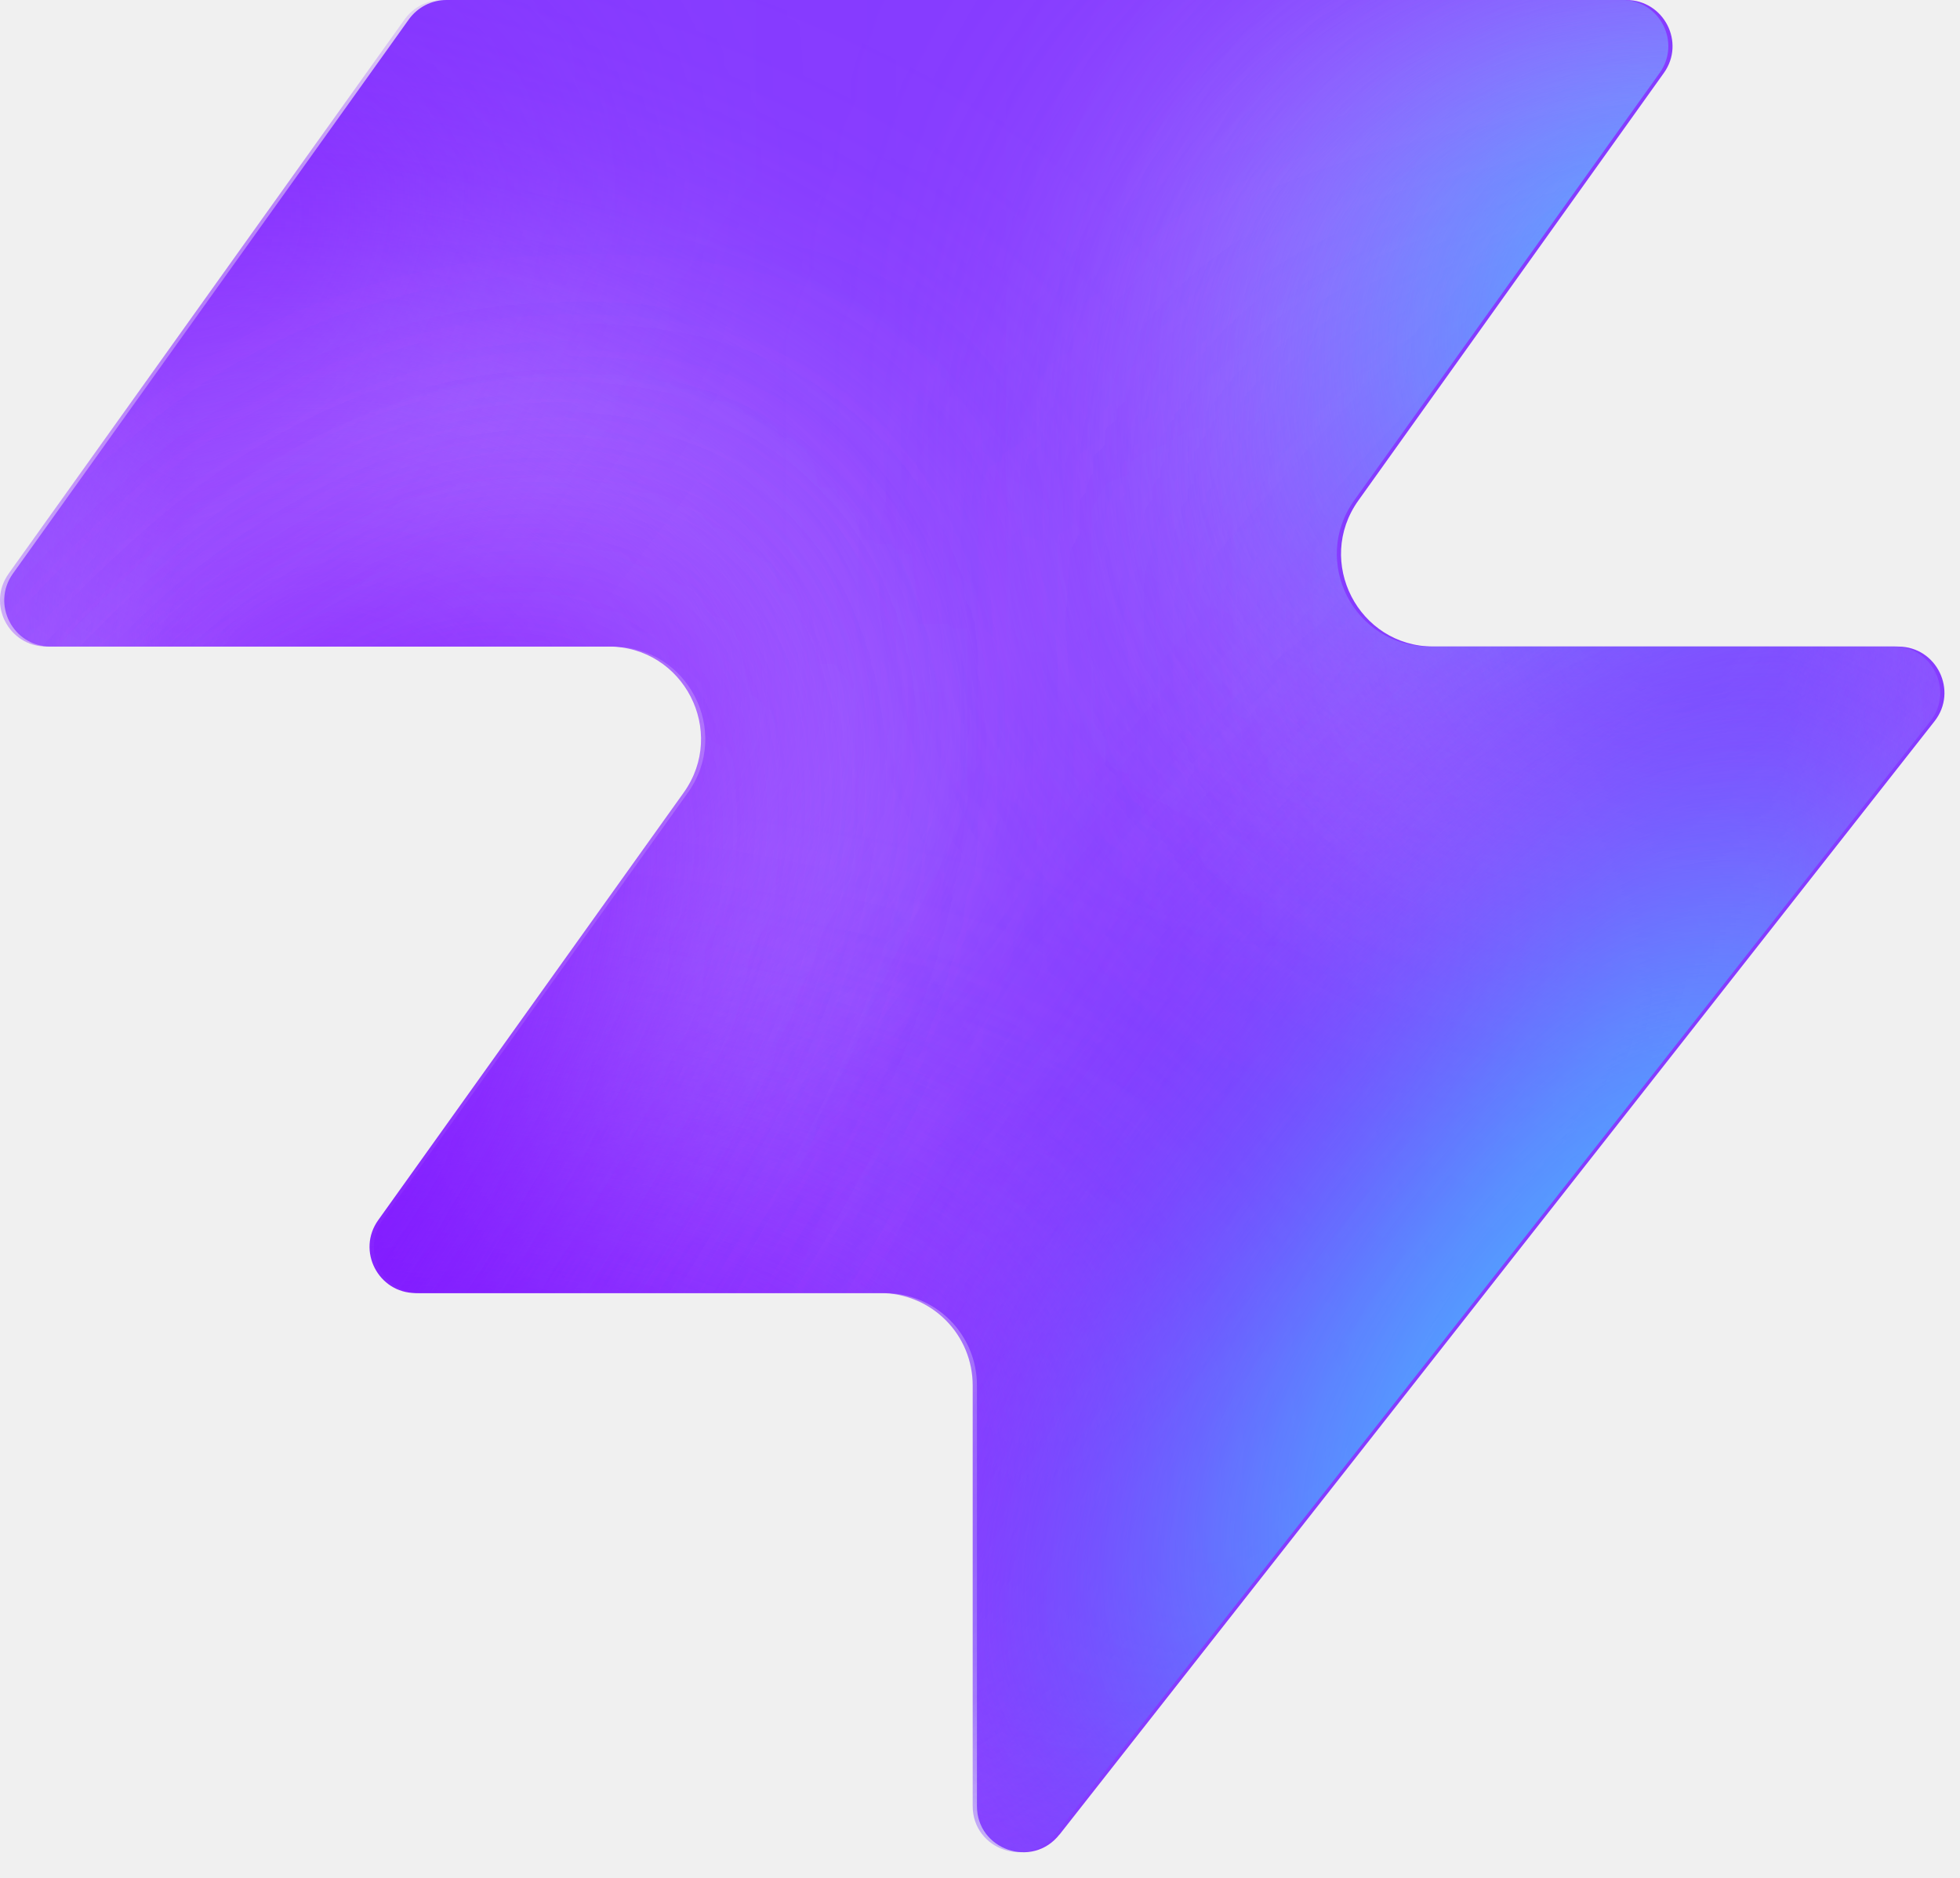
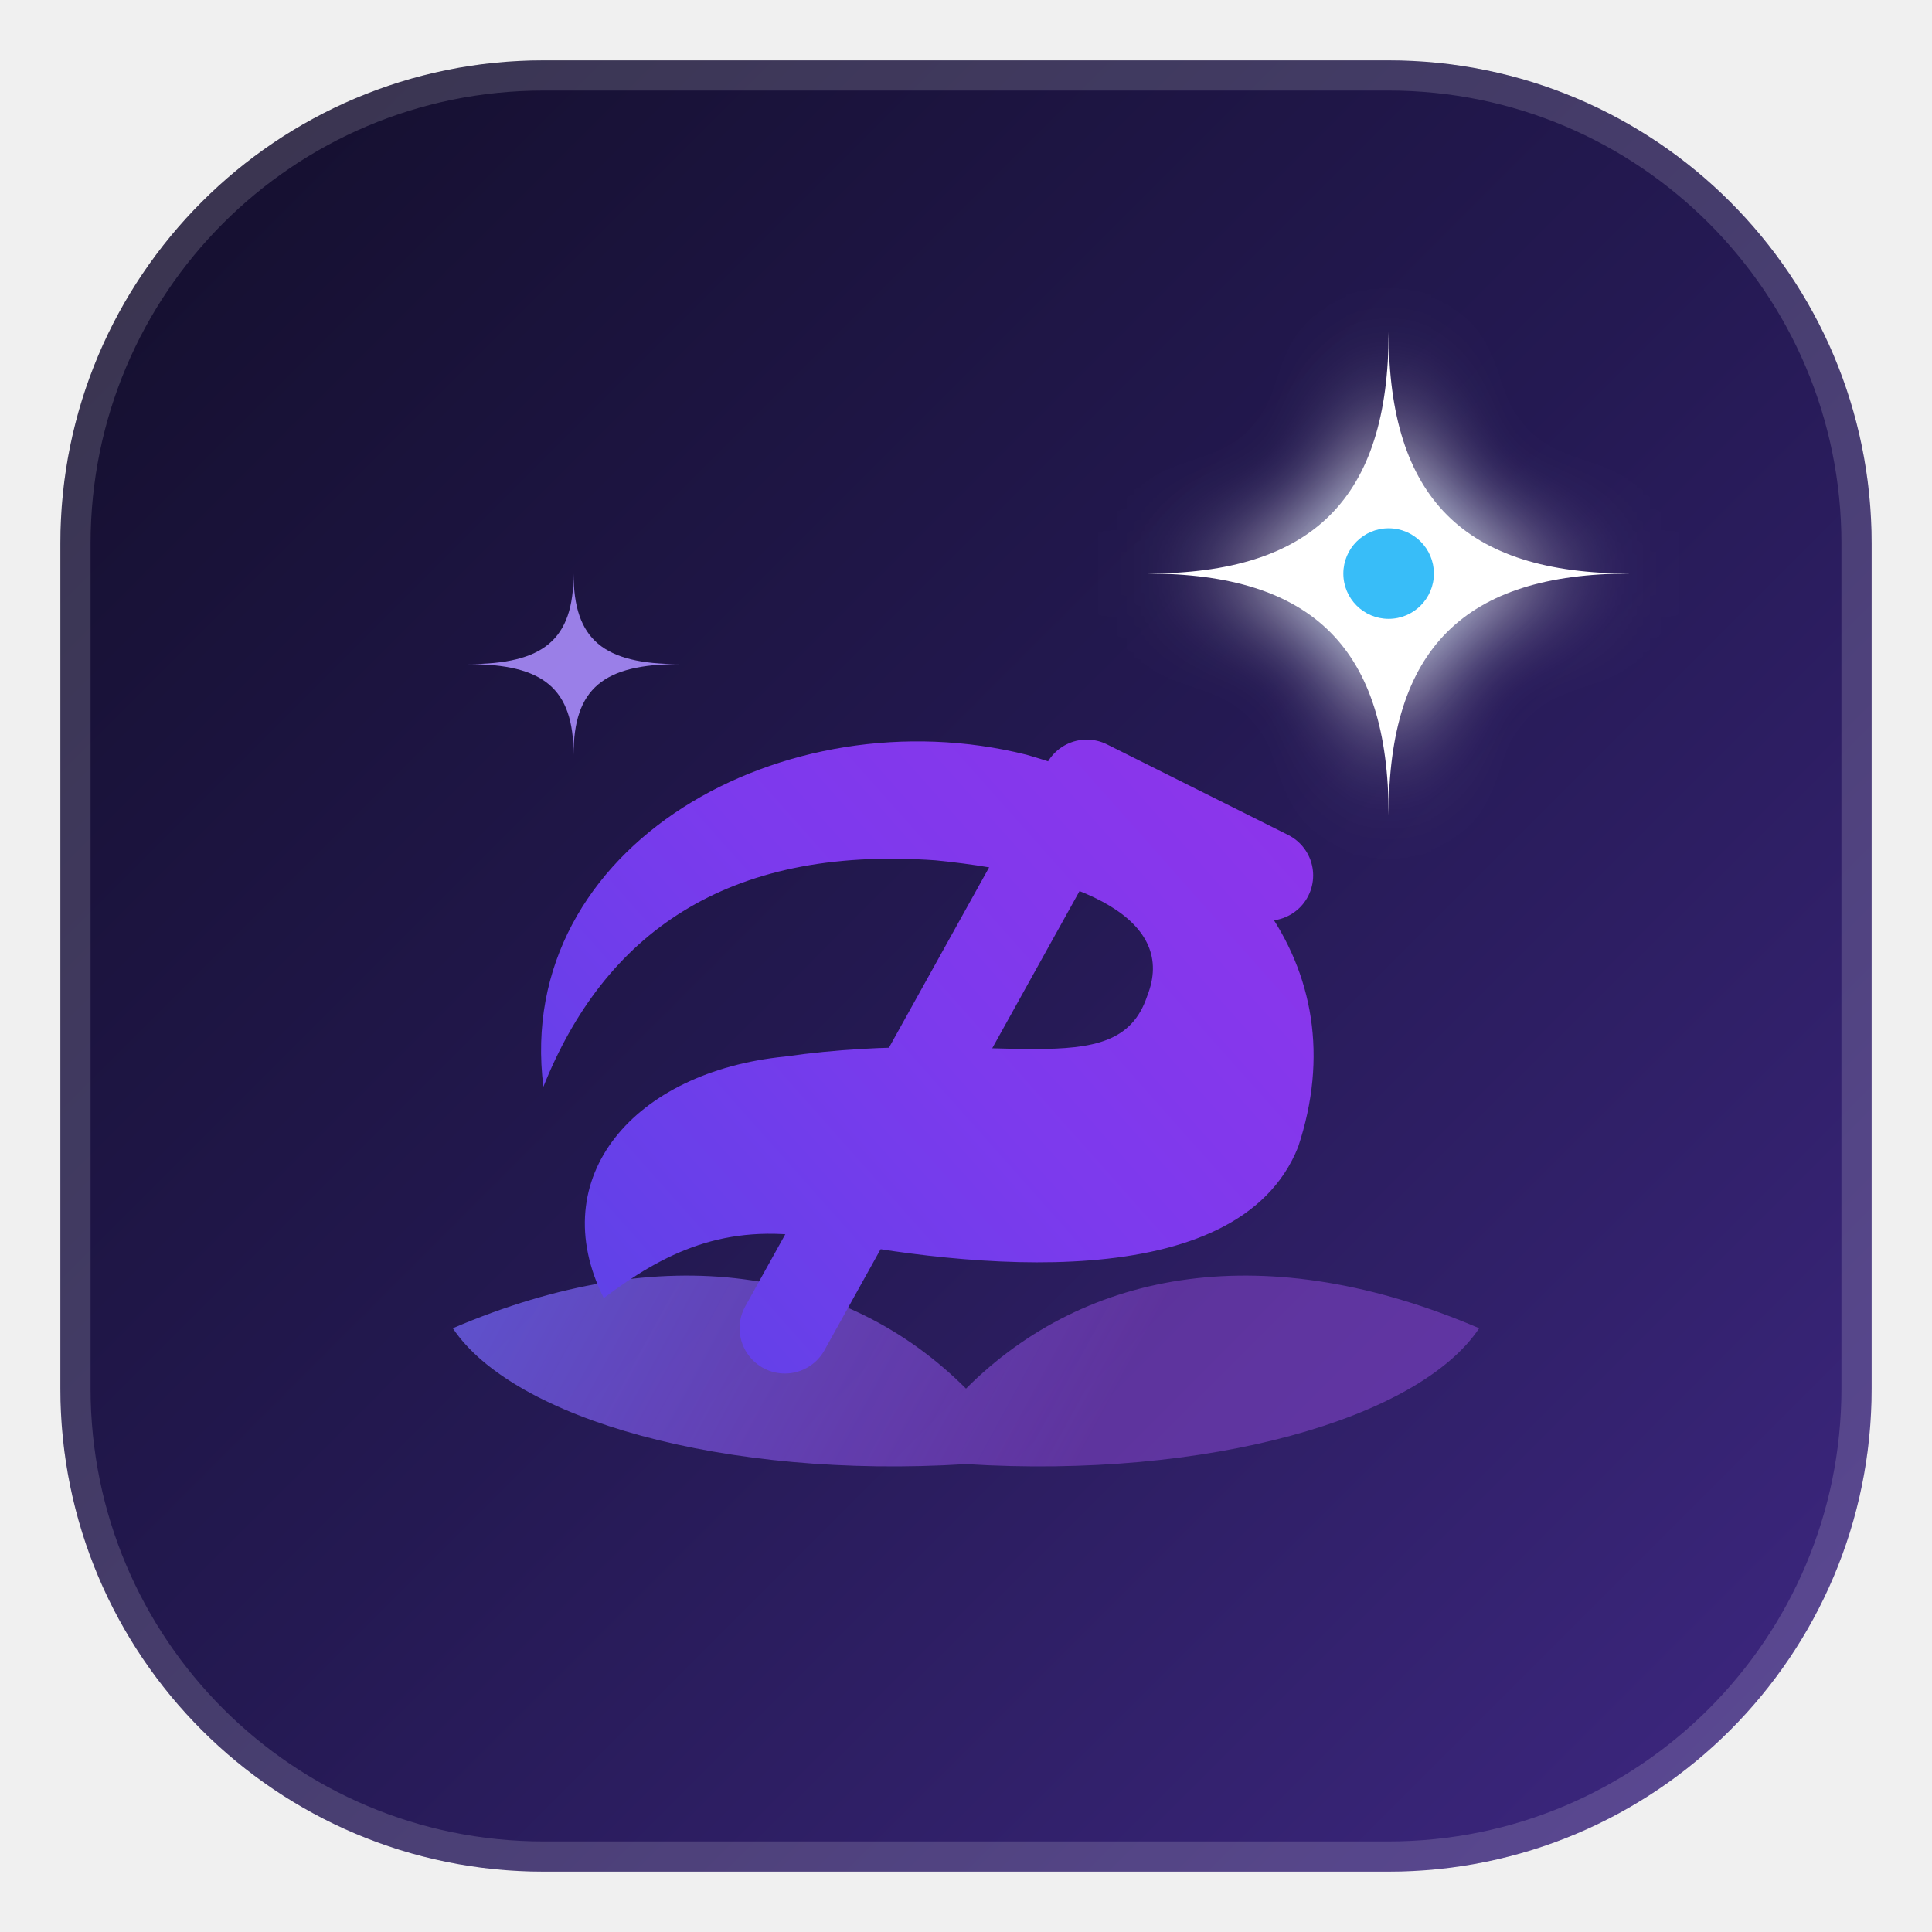
- <svg xmlns="http://www.w3.org/2000/svg" width="48" height="46" fill="none" viewBox="0 0 48 46">
-   <path fill="#863bff" d="M25.946 44.938c-.664.845-2.021.375-2.021-.698V33.937a2.26 2.26 0 0 0-2.262-2.262H10.287c-.92 0-1.456-1.04-.92-1.788l7.48-10.471c1.07-1.497 0-3.578-1.842-3.578H1.237c-.92 0-1.456-1.04-.92-1.788L10.013.474c.214-.297.556-.474.92-.474h28.894c.92 0 1.456 1.04.92 1.788l-7.48 10.471c-1.07 1.498 0 3.579 1.842 3.579h11.377c.943 0 1.473 1.088.89 1.83L25.947 44.94z" style="fill:#863bff;fill:color(display-p3 .525 .23 1);fill-opacity:1" />
-   <mask id="a" width="48" height="46" x="0" y="0" maskUnits="userSpaceOnUse" style="mask-type:alpha">
-     <path fill="#000" d="M25.842 44.938c-.664.844-2.021.375-2.021-.698V33.937a2.26 2.26 0 0 0-2.262-2.262H10.183c-.92 0-1.456-1.04-.92-1.788l7.48-10.471c1.07-1.498 0-3.579-1.842-3.579H1.133c-.92 0-1.456-1.04-.92-1.787L9.91.473c.214-.297.556-.474.92-.474h28.894c.92 0 1.456 1.04.92 1.788l-7.48 10.471c-1.07 1.498 0 3.578 1.842 3.578h11.377c.943 0 1.473 1.088.89 1.832L25.843 44.94z" style="fill:#000;fill-opacity:1" />
-   </mask>
-   <g mask="url(#a)">
-     <g filter="url(#b)">
-       <ellipse cx="5.508" cy="14.704" fill="#ede6ff" rx="5.508" ry="14.704" style="fill:#ede6ff;fill:color(display-p3 .927 .903 1);fill-opacity:1" transform="matrix(.00324 1 1 -.00324 -4.47 31.516)" />
-     </g>
-     <g filter="url(#c)">
-       <ellipse cx="10.399" cy="29.851" fill="#ede6ff" rx="10.399" ry="29.851" style="fill:#ede6ff;fill:color(display-p3 .927 .903 1);fill-opacity:1" transform="matrix(.00324 1 1 -.00324 -39.328 7.883)" />
-     </g>
-     <g filter="url(#d)">
-       <ellipse cx="5.508" cy="30.487" fill="#7e14ff" rx="5.508" ry="30.487" style="fill:#7e14ff;fill:color(display-p3 .492 .077 1);fill-opacity:1" transform="rotate(89.814 -25.913 -14.639)scale(1 -1)" />
-     </g>
-     <g filter="url(#e)">
-       <ellipse cx="5.508" cy="30.599" fill="#7e14ff" rx="5.508" ry="30.599" style="fill:#7e14ff;fill:color(display-p3 .492 .077 1);fill-opacity:1" transform="rotate(89.814 -32.644 -3.334)scale(1 -1)" />
-     </g>
-     <g filter="url(#f)">
-       <ellipse cx="5.508" cy="30.599" fill="#7e14ff" rx="5.508" ry="30.599" style="fill:#7e14ff;fill:color(display-p3 .492 .077 1);fill-opacity:1" transform="matrix(.00324 1 1 -.00324 -34.34 30.47)" />
-     </g>
-     <g filter="url(#g)">
-       <ellipse cx="14.072" cy="22.078" fill="#ede6ff" rx="14.072" ry="22.078" style="fill:#ede6ff;fill:color(display-p3 .927 .903 1);fill-opacity:1" transform="rotate(93.35 24.506 48.493)scale(-1 1)" />
-     </g>
-     <g filter="url(#h)">
-       <ellipse cx="3.47" cy="21.501" fill="#7e14ff" rx="3.47" ry="21.501" style="fill:#7e14ff;fill:color(display-p3 .492 .077 1);fill-opacity:1" transform="rotate(89.009 28.708 47.59)scale(-1 1)" />
-     </g>
-     <g filter="url(#i)">
-       <ellipse cx="3.47" cy="21.501" fill="#7e14ff" rx="3.47" ry="21.501" style="fill:#7e14ff;fill:color(display-p3 .492 .077 1);fill-opacity:1" transform="rotate(89.009 28.708 47.59)scale(-1 1)" />
-     </g>
-     <g filter="url(#j)">
-       <ellipse cx=".387" cy="8.972" fill="#7e14ff" rx="4.407" ry="29.108" style="fill:#7e14ff;fill:color(display-p3 .492 .077 1);fill-opacity:1" transform="rotate(39.51 .387 8.972)" />
-     </g>
-     <g filter="url(#k)">
-       <ellipse cx="47.523" cy="-6.092" fill="#7e14ff" rx="4.407" ry="29.108" style="fill:#7e14ff;fill:color(display-p3 .492 .077 1);fill-opacity:1" transform="rotate(37.892 47.523 -6.092)" />
-     </g>
-     <g filter="url(#l)">
-       <ellipse cx="41.412" cy="6.333" fill="#47bfff" rx="5.971" ry="9.665" style="fill:#47bfff;fill:color(display-p3 .28 .748 1);fill-opacity:1" transform="rotate(37.892 41.412 6.333)" />
-     </g>
-     <g filter="url(#m)">
-       <ellipse cx="-1.879" cy="38.332" fill="#7e14ff" rx="4.407" ry="29.108" style="fill:#7e14ff;fill:color(display-p3 .492 .077 1);fill-opacity:1" transform="rotate(37.892 -1.88 38.332)" />
-     </g>
-     <g filter="url(#n)">
-       <ellipse cx="-1.879" cy="38.332" fill="#7e14ff" rx="4.407" ry="29.108" style="fill:#7e14ff;fill:color(display-p3 .492 .077 1);fill-opacity:1" transform="rotate(37.892 -1.88 38.332)" />
-     </g>
-     <g filter="url(#o)">
-       <ellipse cx="35.651" cy="29.907" fill="#7e14ff" rx="4.407" ry="29.108" style="fill:#7e14ff;fill:color(display-p3 .492 .077 1);fill-opacity:1" transform="rotate(37.892 35.651 29.907)" />
-     </g>
-     <g filter="url(#p)">
-       <ellipse cx="38.418" cy="32.4" fill="#47bfff" rx="5.971" ry="15.297" style="fill:#47bfff;fill:color(display-p3 .28 .748 1);fill-opacity:1" transform="rotate(37.892 38.418 32.4)" />
-     </g>
-   </g>
+ <svg xmlns="http://www.w3.org/2000/svg" viewBox="0 0 64 64" width="64" height="64" fill="none">
  <defs>
-     <filter id="b" width="60.045" height="41.654" x="-19.77" y="16.149" color-interpolation-filters="sRGB" filterUnits="userSpaceOnUse">
-       <feFlood flood-opacity="0" result="BackgroundImageFix" />
-       <feBlend in="SourceGraphic" in2="BackgroundImageFix" result="shape" />
-       <feGaussianBlur result="effect1_foregroundBlur_2002_17158" stdDeviation="7.659" />
-     </filter>
-     <filter id="c" width="90.34" height="51.437" x="-54.613" y="-7.533" color-interpolation-filters="sRGB" filterUnits="userSpaceOnUse">
-       <feFlood flood-opacity="0" result="BackgroundImageFix" />
-       <feBlend in="SourceGraphic" in2="BackgroundImageFix" result="shape" />
-       <feGaussianBlur result="effect1_foregroundBlur_2002_17158" stdDeviation="7.659" />
-     </filter>
-     <filter id="d" width="79.355" height="29.4" x="-49.64" y="2.03" color-interpolation-filters="sRGB" filterUnits="userSpaceOnUse">
-       <feFlood flood-opacity="0" result="BackgroundImageFix" />
-       <feBlend in="SourceGraphic" in2="BackgroundImageFix" result="shape" />
-       <feGaussianBlur result="effect1_foregroundBlur_2002_17158" stdDeviation="4.596" />
-     </filter>
-     <filter id="e" width="79.579" height="29.4" x="-45.045" y="20.029" color-interpolation-filters="sRGB" filterUnits="userSpaceOnUse">
-       <feFlood flood-opacity="0" result="BackgroundImageFix" />
-       <feBlend in="SourceGraphic" in2="BackgroundImageFix" result="shape" />
-       <feGaussianBlur result="effect1_foregroundBlur_2002_17158" stdDeviation="4.596" />
-     </filter>
-     <filter id="f" width="79.579" height="29.4" x="-43.513" y="21.178" color-interpolation-filters="sRGB" filterUnits="userSpaceOnUse">
-       <feFlood flood-opacity="0" result="BackgroundImageFix" />
-       <feBlend in="SourceGraphic" in2="BackgroundImageFix" result="shape" />
-       <feGaussianBlur result="effect1_foregroundBlur_2002_17158" stdDeviation="4.596" />
-     </filter>
-     <filter id="g" width="74.749" height="58.852" x="15.756" y="-17.901" color-interpolation-filters="sRGB" filterUnits="userSpaceOnUse">
-       <feFlood flood-opacity="0" result="BackgroundImageFix" />
-       <feBlend in="SourceGraphic" in2="BackgroundImageFix" result="shape" />
-       <feGaussianBlur result="effect1_foregroundBlur_2002_17158" stdDeviation="7.659" />
-     </filter>
-     <filter id="h" width="61.377" height="25.362" x="23.548" y="2.284" color-interpolation-filters="sRGB" filterUnits="userSpaceOnUse">
-       <feFlood flood-opacity="0" result="BackgroundImageFix" />
-       <feBlend in="SourceGraphic" in2="BackgroundImageFix" result="shape" />
-       <feGaussianBlur result="effect1_foregroundBlur_2002_17158" stdDeviation="4.596" />
-     </filter>
-     <filter id="i" width="61.377" height="25.362" x="23.548" y="2.284" color-interpolation-filters="sRGB" filterUnits="userSpaceOnUse">
-       <feFlood flood-opacity="0" result="BackgroundImageFix" />
-       <feBlend in="SourceGraphic" in2="BackgroundImageFix" result="shape" />
-       <feGaussianBlur result="effect1_foregroundBlur_2002_17158" stdDeviation="4.596" />
-     </filter>
-     <filter id="j" width="56.045" height="63.649" x="-27.636" y="-22.853" color-interpolation-filters="sRGB" filterUnits="userSpaceOnUse">
-       <feFlood flood-opacity="0" result="BackgroundImageFix" />
-       <feBlend in="SourceGraphic" in2="BackgroundImageFix" result="shape" />
-       <feGaussianBlur result="effect1_foregroundBlur_2002_17158" stdDeviation="4.596" />
-     </filter>
-     <filter id="k" width="54.814" height="64.646" x="20.116" y="-38.415" color-interpolation-filters="sRGB" filterUnits="userSpaceOnUse">
-       <feFlood flood-opacity="0" result="BackgroundImageFix" />
-       <feBlend in="SourceGraphic" in2="BackgroundImageFix" result="shape" />
-       <feGaussianBlur result="effect1_foregroundBlur_2002_17158" stdDeviation="4.596" />
-     </filter>
-     <filter id="l" width="33.541" height="35.313" x="24.641" y="-11.323" color-interpolation-filters="sRGB" filterUnits="userSpaceOnUse">
-       <feFlood flood-opacity="0" result="BackgroundImageFix" />
-       <feBlend in="SourceGraphic" in2="BackgroundImageFix" result="shape" />
-       <feGaussianBlur result="effect1_foregroundBlur_2002_17158" stdDeviation="4.596" />
-     </filter>
-     <filter id="m" width="54.814" height="64.646" x="-29.286" y="6.009" color-interpolation-filters="sRGB" filterUnits="userSpaceOnUse">
-       <feFlood flood-opacity="0" result="BackgroundImageFix" />
-       <feBlend in="SourceGraphic" in2="BackgroundImageFix" result="shape" />
-       <feGaussianBlur result="effect1_foregroundBlur_2002_17158" stdDeviation="4.596" />
-     </filter>
-     <filter id="n" width="54.814" height="64.646" x="-29.286" y="6.009" color-interpolation-filters="sRGB" filterUnits="userSpaceOnUse">
-       <feFlood flood-opacity="0" result="BackgroundImageFix" />
-       <feBlend in="SourceGraphic" in2="BackgroundImageFix" result="shape" />
-       <feGaussianBlur result="effect1_foregroundBlur_2002_17158" stdDeviation="4.596" />
-     </filter>
-     <filter id="o" width="54.814" height="64.646" x="8.244" y="-2.416" color-interpolation-filters="sRGB" filterUnits="userSpaceOnUse">
-       <feFlood flood-opacity="0" result="BackgroundImageFix" />
-       <feBlend in="SourceGraphic" in2="BackgroundImageFix" result="shape" />
-       <feGaussianBlur result="effect1_foregroundBlur_2002_17158" stdDeviation="4.596" />
-     </filter>
-     <filter id="p" width="39.409" height="43.623" x="18.713" y="10.588" color-interpolation-filters="sRGB" filterUnits="userSpaceOnUse">
-       <feFlood flood-opacity="0" result="BackgroundImageFix" />
-       <feBlend in="SourceGraphic" in2="BackgroundImageFix" result="shape" />
-       <feGaussianBlur result="effect1_foregroundBlur_2002_17158" stdDeviation="4.596" />
+     <linearGradient id="stBg" x1="4" y1="4" x2="60" y2="60" gradientUnits="userSpaceOnUse">
+       <stop offset="0%" stop-color="#140f2d" />
+       <stop offset="50%" stop-color="#241952" />
+       <stop offset="100%" stop-color="#3d2780" />
+     </linearGradient>
+     <linearGradient id="stArc" x1="14" y1="48" x2="50" y2="16" gradientUnits="userSpaceOnUse">
+       <stop offset="0%" stop-color="#5046e5" />
+       <stop offset="45%" stop-color="#7c3aed" />
+       <stop offset="85%" stop-color="#9333ea" />
+       <stop offset="100%" stop-color="#38bdf8" />
+     </linearGradient>
+     <linearGradient id="stPage" x1="14" y1="36" x2="36" y2="48" gradientUnits="userSpaceOnUse">
+       <stop offset="0%" stop-color="#6366f1" stop-opacity="0.85" />
+       <stop offset="100%" stop-color="#a855f7" stop-opacity="0.4" />
+     </linearGradient>
+     <filter id="starGlow" x="32" y="6" width="28" height="28" filterUnits="userSpaceOnUse">
+       <feGaussianBlur stdDeviation="1.5" result="blur" />
+       <feMerge>
+         <feMergeNode in="blur" />
+         <feMergeNode in="SourceGraphic" />
+       </feMerge>
    </filter>
  </defs>
+   <rect x="2" y="2" width="60" height="60" rx="16" ry="16" fill="url(#stBg)" />
+   <rect x="2.5" y="2.5" width="59" height="59" rx="15.5" ry="15.5" stroke="rgba(255, 255, 255, 0.16)" stroke-width="1" />
+   <path d="M15 44 C 22 41, 28 42, 32 46 C 36 42, 42 41, 49 44 C 47 47, 40 49, 32 48.5 C 24 49, 17 47, 15 44 Z" fill="url(#stPage)" />
+   <path d="M18 36 C 17 28, 26 23, 34 25 C 41 27, 45 32, 43 38 C 41 43, 32 42, 27 41 C 24 40.5, 22 41.5, 20 43 C 18 39, 21 35.5, 26 35 C 33 34, 37 36, 38 33 C 39 30.5, 36 29, 31 28.5 C 24 28, 20 31, 18 36 Z" fill="url(#stArc)" />
+   <path d="M26 44 L36 26 L42 29" stroke="url(#stArc)" stroke-width="3" stroke-linecap="round" stroke-linejoin="round" />
+   <g filter="url(#starGlow)">
+     <path d="M46 11 C46 16.5, 48.5 19, 54 19 C48.5 19, 46 21.5, 46 27 C46 21.5, 43.5 19, 38 19 C43.5 19, 46 16.5, 46 11 Z" fill="#ffffff" />
+     <circle cx="46" cy="19" r="1.5" fill="#38bdf8" />
+   </g>
+   <path d="M19 19 C19 21.2, 20 22, 22.5 22 C20 22, 19 22.8, 19 25 C19 22.8, 18 22, 15.5 22 C18 22, 19 21.2, 19 19 Z" fill="#a78bfa" opacity="0.9" />
</svg>
